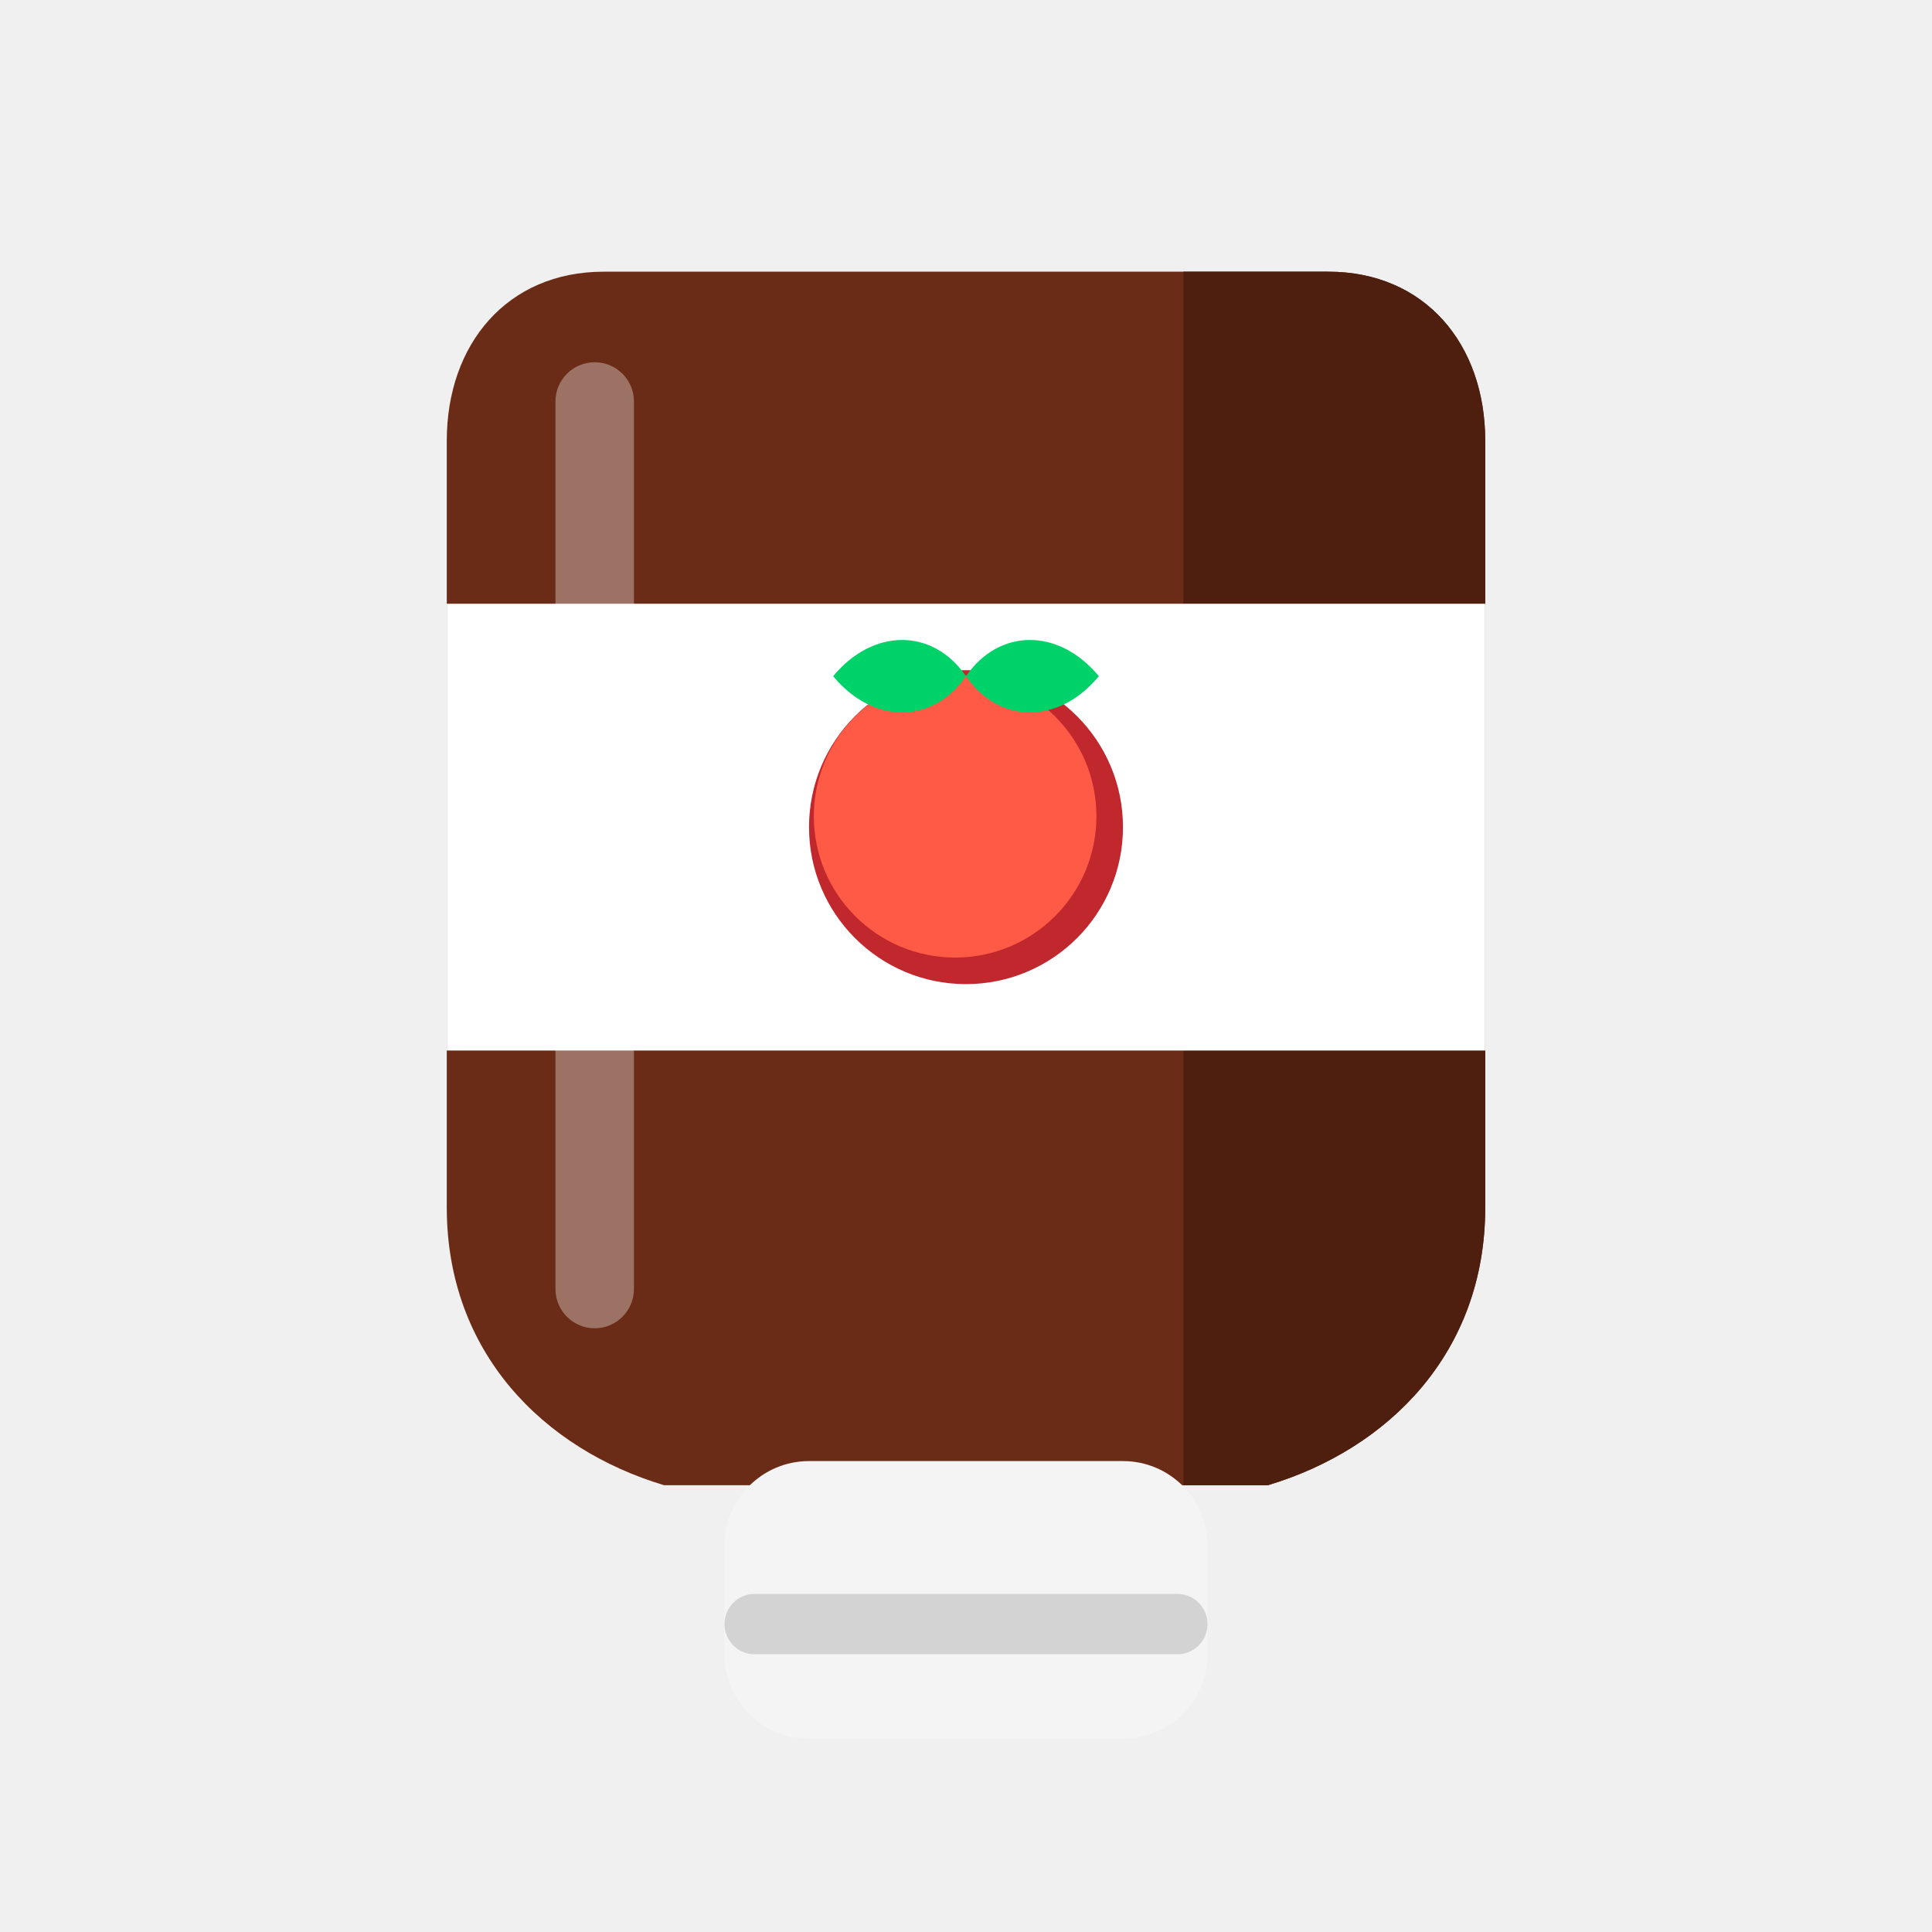
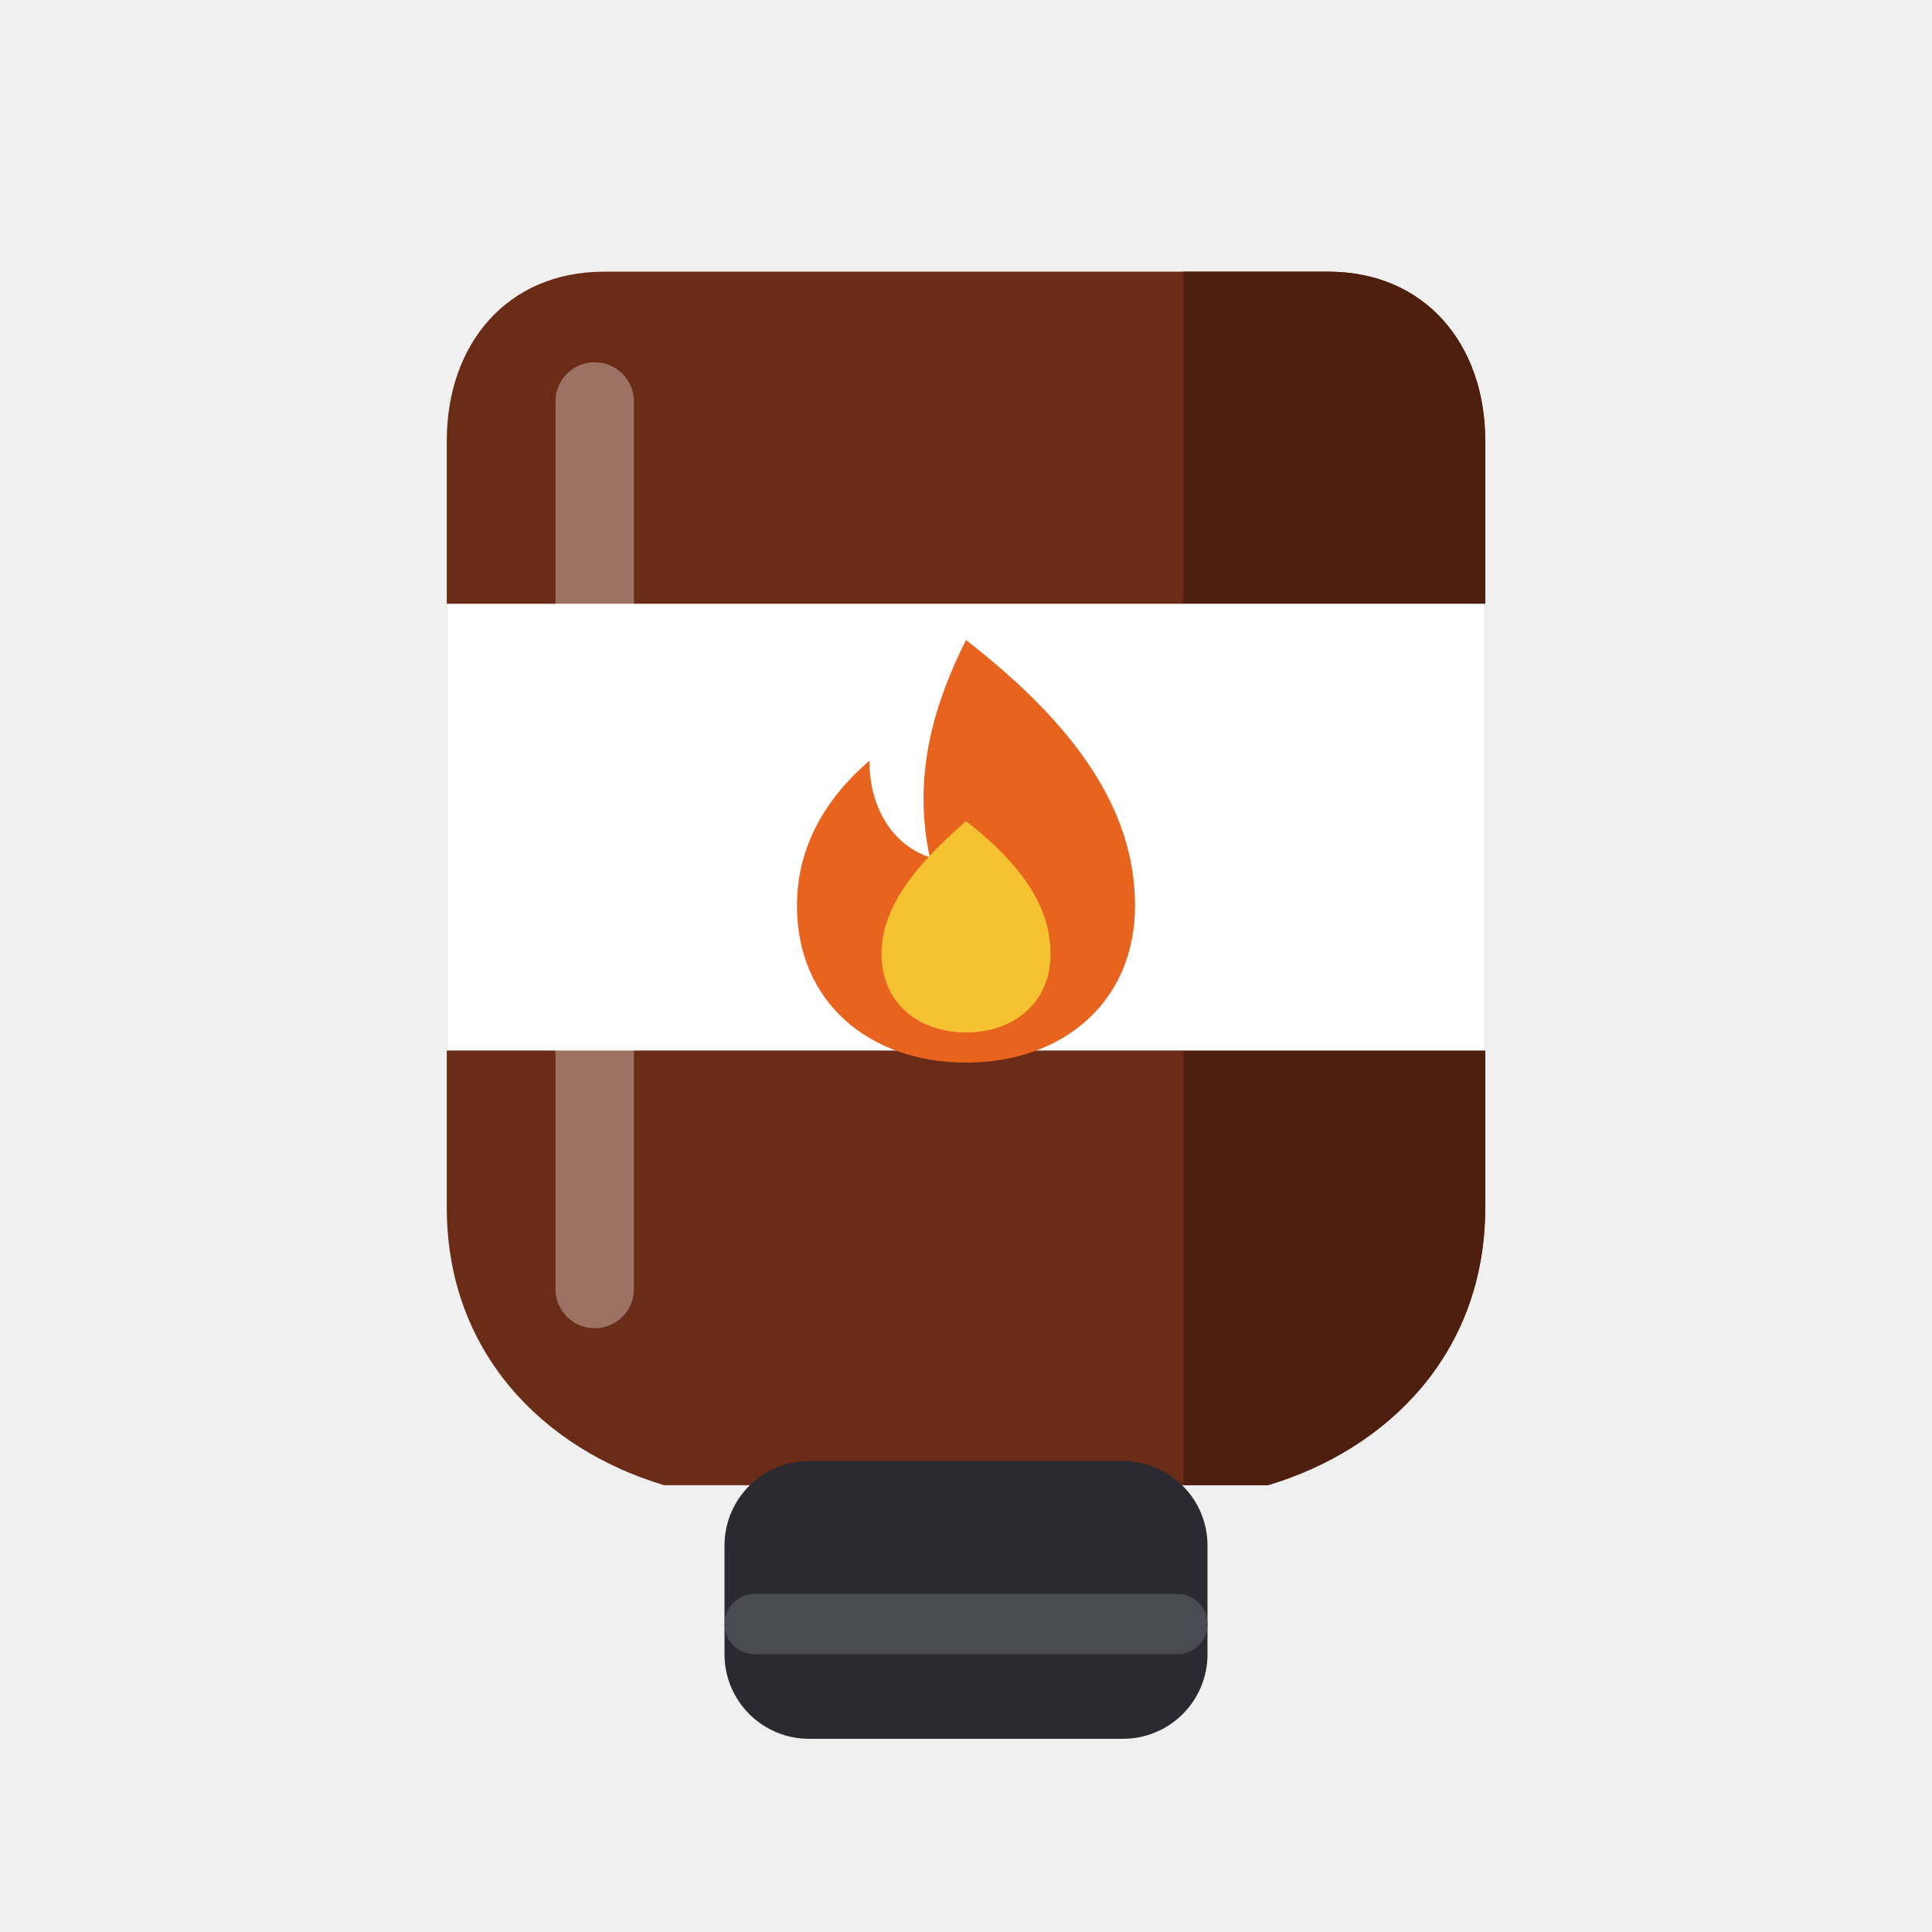
<svg xmlns="http://www.w3.org/2000/svg" viewBox="0 0 32 32">
  <path fill="#6a2c16" d="M10 4.5h12c1.6 0 2.6 1.2 2.6 2.8V20c0 2.4-1.6 4-3.6 4.6H11c-2-.6-3.6-2.2-3.6-4.6V7.3c0-1.6 1-2.8 2.6-2.8" />
  <clipPath id="kb">
    <path fill="#000" d="M10 4.5h12c1.6 0 2.6 1.2 2.6 2.8V20c0 2.4-1.6 4-3.6 4.6H11c-2-.6-3.6-2.2-3.6-4.6V7.3c0-1.6 1-2.8 2.6-2.8" />
  </clipPath>
  <g clip-path="url(#kb)">
    <rect width="8" height="32" x="19.6" y="0" fill="#4e1e0e" rx="0" />
  </g>
  <rect width="17.2" height="7.4" x="7.4" y="10" fill="#ffffff" rx="0" />
-   <circle cx="16" cy="13.7" r="2.6" fill="#c0282e" />
-   <circle cx="15.82" cy="13.52" r="2.34" fill="#ff5a46" />
-   <g transform="translate(16 11.2) rotate(180)">
-     <path fill="#00d26a" d="M0 0C0.55 -0.8 1.54 -0.8 2.2 0C1.54 0.8 0.55 0.8 0 0" />
-   </g>
-   <g transform="translate(16 11.2) rotate(0)">
-     <path fill="#00d26a" d="M0 0C0.55 -0.8 1.54 -0.8 2.2 0C1.54 0.8 0.55 0.8 0 0" />
-   </g>
+   <path fill="#e8641e" d="M16 10.6c1.8 1.4 2.8 2.8 2.8 4.4c0 1.6-1.2 2.6-2.8 2.6s-2.8-1-2.8-2.6c0-1 .5-1.8 1.2-2.4c0 .8.4 1.4 1 1.6c-.3-1.4.1-2.6.6-3.6z" />
+   <path fill="#f6c232" d="M16 13.6c.9.7 1.4 1.4 1.4 2.2c0 .8-.6 1.3-1.4 1.3s-1.4-.5-1.4-1.3c0-.8.6-1.5 1.4-2.2z" />
  <rect width="1.3" height="16" x="9.2" y="6" fill="#ffffff55" rx="0.65" />
-   <rect width="8" height="4.6" x="12" y="24.2" fill="#f4f4f4" rx="1.4" />
-   <rect width="8" height="1" x="12" y="26.4" fill="#d3d3d3" rx="0.5" />
+   <rect width="8" height="4.6" x="12" y="24.2" fill="#2a2a30" rx="1.4" />
+   <rect width="8" height="1" x="12" y="26.4" fill="#4a4a52" rx="0.5" />
</svg>
